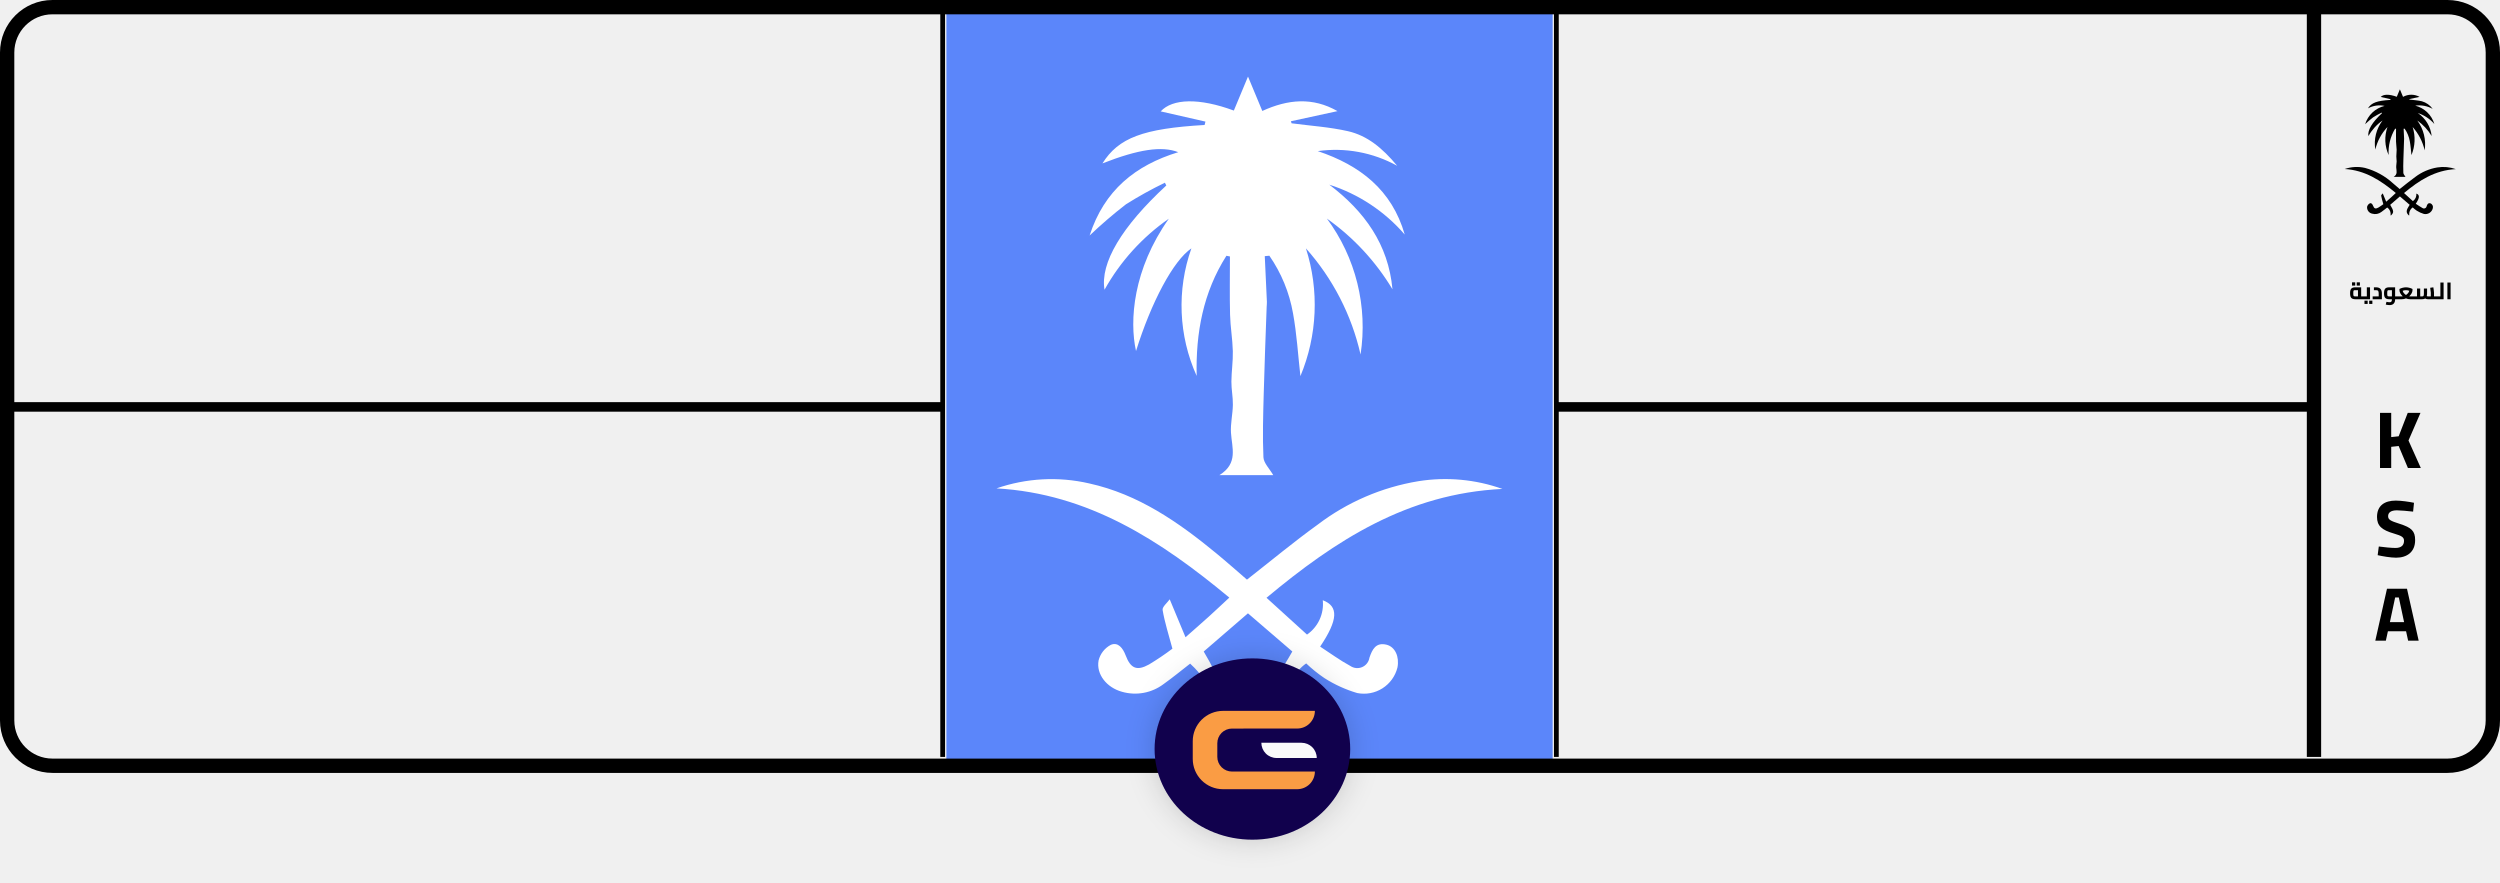
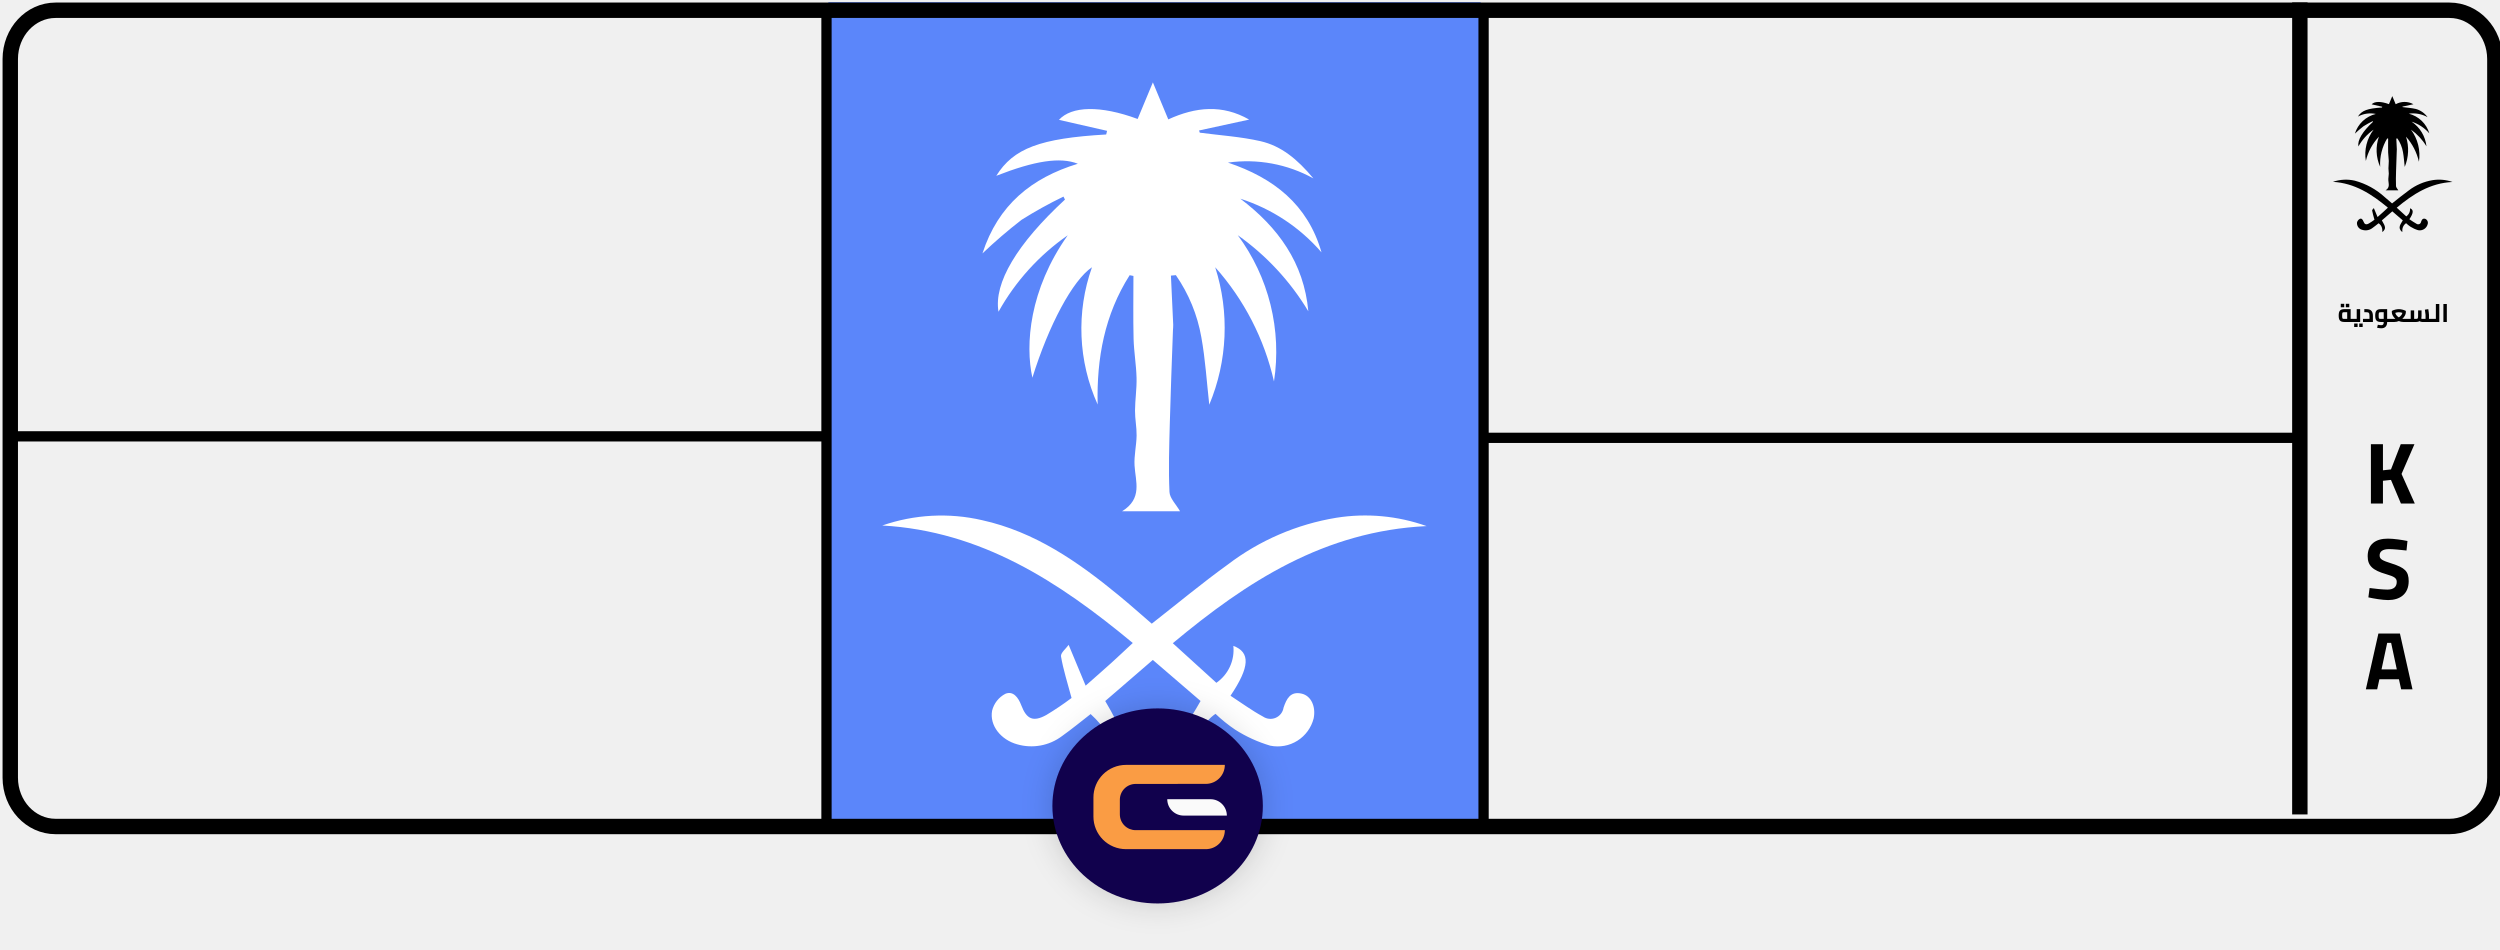
- <svg xmlns="http://www.w3.org/2000/svg" width="524" height="185" viewBox="0 0 524 185" fill="none">
-   <path d="M198.361 0.416H325.436V160.975H198.361V0.416Z" fill="#5B86FA" />
-   <path d="M513 1.5H11C5.753 1.5 1.5 5.753 1.5 11V151C1.5 156.247 5.753 160.5 11 160.5H513C518.247 160.5 522.5 156.247 522.5 151V11C522.5 5.753 518.247 1.5 513 1.5Z" stroke="black" stroke-width="3" />
-   <path d="M485.01 0.477V158.651" stroke="black" stroke-width="3" />
-   <path d="M252.621 146.621C252.706 142.747 252.311 141.778 249.455 139.097C247.619 140.518 245.801 142.023 243.876 143.39C242.645 144.316 241.216 144.943 239.7 145.221C238.185 145.498 236.626 145.419 235.147 144.99C231.996 144.122 229.723 141.348 230.264 138.427C230.437 137.732 230.755 137.081 231.197 136.517C231.639 135.954 232.196 135.49 232.83 135.157C234.35 134.509 235.365 135.857 235.942 137.379C236.982 140.122 238.284 140.679 240.822 139.279C242.517 138.26 244.158 137.153 245.738 135.963C244.932 132.938 244.115 130.434 243.685 127.863C243.573 127.197 244.674 126.327 245.173 125.617L248.483 133.565C250.536 131.75 251.993 130.486 253.422 129.192C254.794 127.952 256.137 126.675 257.665 125.256C243.253 113.288 228.151 103.456 208.865 102.365C215.116 100.197 221.853 99.836 228.3 101.325C238.579 103.595 246.954 109.41 254.9 115.948C257.133 117.784 259.292 119.711 261.362 121.491C266.362 117.581 271.144 113.598 276.179 109.969C282.374 105.25 289.63 102.122 297.314 100.857C303.221 99.916 309.27 100.474 314.905 102.48C295.005 103.447 279.897 113.255 265.46 125.295L273.949 133.009C275.095 132.216 276.007 131.129 276.589 129.862C277.17 128.595 277.4 127.195 277.254 125.809C280.595 127.061 280.485 129.909 276.701 135.529C278.801 136.891 280.828 138.394 283.028 139.581C283.388 139.828 283.804 139.98 284.238 140.022C284.673 140.065 285.11 139.996 285.511 139.823C285.912 139.65 286.262 139.378 286.528 139.032C286.795 138.687 286.97 138.279 287.036 137.848C287.625 136.114 288.376 134.594 290.6 135.125C292.421 135.565 293.36 137.66 292.9 139.94C292.444 141.739 291.315 143.295 289.745 144.285C288.175 145.275 286.285 145.624 284.465 145.26C282.049 144.547 279.746 143.498 277.622 142.144C276.256 141.225 274.971 140.192 273.78 139.055C272.573 139.873 271.626 141.019 271.049 142.358C270.472 143.696 270.291 145.172 270.526 146.611H270.026C265.98 142.957 269.136 139.792 270.871 136.552L261.571 128.552L252.298 136.558C255.803 142.481 255.898 143.842 253.126 146.612L252.621 146.621Z" fill="white" />
-   <path d="M257.056 53.609C252.187 61.274 250.606 69.78 250.823 78.799C247.017 70.363 246.62 60.781 249.716 52.059C245.941 54.6 241.293 63.347 238.109 73.578C236.693 67.178 237.489 56.431 244.99 45.838C239.422 49.712 234.811 54.804 231.508 60.728C230.557 55.128 235.117 47.503 244.456 38.877L244.162 38.297C241.361 39.651 238.638 41.16 236.006 42.817C233.354 44.868 230.809 47.054 228.381 49.366C231.451 39.888 237.97 34.644 246.963 31.896C243.524 30.548 238.595 31.302 231.075 34.247C234.427 28.887 239.598 26.94 252.486 26.196L252.66 25.486L243.281 23.347C245.729 20.668 251.301 20.469 258.612 23.175L261.581 16.046L264.581 23.257C269.94 20.807 275.119 20.313 280.338 23.293L270.575 25.415L270.718 25.844C274.668 26.371 278.685 26.619 282.551 27.501C286.551 28.42 289.703 30.969 292.851 34.754C287.782 31.949 281.938 30.867 276.201 31.672C285.067 34.64 291.752 39.813 294.43 49.159C290.221 44.289 284.752 40.673 278.623 38.708C285.976 44.276 291.007 51.202 291.862 60.638C288.356 54.799 283.676 49.751 278.118 45.815C281.118 49.863 283.287 54.465 284.497 59.356C285.708 64.247 285.938 69.329 285.172 74.309C283.3 66.042 279.36 58.386 273.721 52.057C276.532 60.837 276.122 70.332 272.566 78.837C272.066 74.397 271.802 69.982 271.016 65.665C270.255 61.332 268.563 57.215 266.057 53.599L265.096 53.687C265.246 56.882 265.395 60.078 265.542 63.273C265.558 63.609 265.505 63.949 265.494 64.288C265.28 70.395 265.029 76.503 264.874 82.612C264.758 87.019 264.615 91.436 264.814 95.834C264.87 97.064 266.097 98.241 266.875 99.594H255.575C259.593 97.114 258.199 93.832 258.011 90.694C257.896 88.757 258.38 86.794 258.411 84.838C258.437 83.226 258.09 81.61 258.101 79.997C258.115 77.862 258.456 75.723 258.401 73.597C258.337 71.048 257.886 68.508 257.821 65.959C257.721 61.893 257.793 57.823 257.793 53.754L257.056 53.609Z" fill="white" />
-   <path d="M501.055 45.143C501.108 44.83 501.07 44.507 500.946 44.215C500.822 43.922 500.617 43.671 500.355 43.491C499.955 43.801 499.555 44.134 499.131 44.433C498.861 44.637 498.547 44.775 498.214 44.836C497.881 44.898 497.539 44.88 497.214 44.785C496.889 44.72 496.599 44.537 496.401 44.271C496.203 44.005 496.11 43.674 496.142 43.344C496.18 43.191 496.25 43.048 496.347 42.924C496.444 42.8 496.567 42.698 496.706 42.625C497.039 42.482 497.262 42.78 497.389 43.113C497.617 43.713 497.904 43.838 498.46 43.531C498.834 43.308 499.196 43.065 499.545 42.803C499.368 42.138 499.189 41.588 499.094 41.024C499.069 40.878 499.311 40.686 499.421 40.531L500.148 42.277C500.599 41.877 500.923 41.601 501.233 41.316C501.543 41.031 501.833 40.763 502.163 40.451C498.997 37.816 495.681 35.664 491.447 35.424C492.82 34.948 494.299 34.869 495.715 35.196C497.891 35.783 499.895 36.884 501.557 38.407C502.048 38.807 502.521 39.233 502.976 39.625C504.076 38.766 505.124 37.891 506.23 37.094C507.593 36.057 509.189 35.37 510.879 35.094C512.176 34.887 513.504 35.01 514.742 35.45C510.372 35.662 507.054 37.816 503.883 40.46L505.743 42.154C505.995 41.98 506.195 41.742 506.323 41.463C506.451 41.185 506.501 40.877 506.468 40.573C507.201 40.847 507.178 41.473 506.347 42.707C506.812 43.007 507.254 43.336 507.742 43.597C507.821 43.651 507.913 43.685 508.008 43.694C508.104 43.703 508.2 43.688 508.288 43.65C508.376 43.612 508.453 43.552 508.511 43.476C508.569 43.4 508.608 43.311 508.622 43.216C508.752 42.835 508.916 42.5 509.405 42.616C509.61 42.692 509.777 42.845 509.871 43.042C509.965 43.24 509.979 43.466 509.91 43.673C509.81 44.07 509.561 44.413 509.214 44.63C508.868 44.848 508.451 44.924 508.05 44.842C507.52 44.685 507.016 44.454 506.55 44.157C506.25 43.955 505.967 43.728 505.705 43.478C505.44 43.658 505.232 43.91 505.105 44.204C504.979 44.498 504.939 44.822 504.991 45.138H504.878C503.99 44.338 504.678 43.638 505.064 42.928L503.023 41.171L500.987 42.93C501.762 44.23 501.779 44.53 501.168 45.138L501.055 45.143Z" fill="black" />
-   <path d="M502.026 26.963C501.02 28.626 500.543 30.555 500.658 32.495C499.822 30.642 499.735 28.538 500.415 26.622C499.161 27.944 498.281 29.575 497.866 31.349C497.691 30.285 497.735 29.195 497.994 28.148C498.254 27.101 498.725 26.118 499.377 25.259C498.154 26.11 497.142 27.228 496.416 28.529C496.207 27.299 497.21 25.629 499.26 23.729L499.195 23.602C498.58 23.899 497.982 24.231 497.404 24.595C496.821 25.046 496.262 25.525 495.729 26.033C496.02 25.096 496.549 24.25 497.264 23.577C497.979 22.905 498.856 22.429 499.809 22.196C498.621 21.947 497.384 22.13 496.319 22.712C497.055 21.534 498.193 21.112 501.019 20.944L501.058 20.789L498.998 20.324C499.536 19.735 500.76 19.692 502.365 20.287L503.017 18.722L503.677 20.303C504.206 20.009 504.802 19.855 505.408 19.855C506.013 19.855 506.609 20.009 507.138 20.303L504.993 20.768L505.024 20.863C505.892 20.979 506.774 21.032 507.624 21.227C508.536 21.488 509.334 22.049 509.887 22.82C508.774 22.204 507.49 21.966 506.23 22.143C507.175 22.382 508.041 22.862 508.745 23.537C509.448 24.212 509.963 25.058 510.241 25.992C509.317 24.921 508.116 24.125 506.77 23.692C507.576 24.234 508.254 24.946 508.757 25.778C509.259 26.61 509.573 27.542 509.677 28.508C508.907 27.226 507.879 26.118 506.658 25.254C507.317 26.143 507.794 27.154 508.06 28.228C508.326 29.302 508.376 30.418 508.208 31.512C507.797 29.696 506.932 28.014 505.693 26.624C506.311 28.555 506.221 30.643 505.439 32.513C505.329 31.538 505.272 30.568 505.098 29.62C504.932 28.669 504.562 27.765 504.013 26.97L503.802 26.99C503.835 27.691 503.869 28.393 503.902 29.096C503.902 29.17 503.894 29.251 503.891 29.319C503.844 30.661 503.791 32.002 503.753 33.348C503.728 34.317 503.696 35.287 503.741 36.248C503.753 36.518 504.023 36.776 504.194 37.074H501.714C502.596 36.529 502.291 35.809 502.249 35.12C502.224 34.694 502.33 34.263 502.337 33.834C502.337 33.481 502.267 33.124 502.269 32.771C502.269 32.306 502.346 31.832 502.336 31.364C502.322 30.805 502.223 30.247 502.209 29.686C502.186 28.793 502.209 27.899 502.209 27.005L502.026 26.963Z" fill="black" />
-   <path d="M493.653 59.176V59.856H492.983V59.176H493.653ZM494.638 59.176V59.856H493.968V59.176H494.638ZM495.493 62.121C495.573 62.121 495.593 62.236 495.593 62.421C495.593 62.606 495.573 62.721 495.493 62.721H493.693C492.818 62.721 492.578 62.331 492.578 61.471C492.578 60.611 492.818 60.221 493.693 60.221H494.903V62.121H495.493ZM493.693 62.121H494.233V60.821H493.693C493.298 60.821 493.248 60.846 493.248 61.471C493.248 62.096 493.298 62.121 493.693 62.121ZM496.758 60.221V62.721H495.493C495.413 62.721 495.393 62.606 495.393 62.421C495.393 62.236 495.413 62.121 495.493 62.121H496.088V60.221H496.758ZM495.593 63.701V63.021H496.263V63.701H495.593ZM496.578 63.021H497.248V63.701H496.578V63.021ZM497.974 60.221C498.774 60.221 499.244 60.556 499.244 61.561V62.721H497.309V62.121H498.574V61.561C498.574 60.946 498.449 60.821 497.974 60.821H497.569V60.221H497.974ZM502.612 62.121C502.692 62.121 502.712 62.236 502.712 62.421C502.712 62.606 502.692 62.721 502.612 62.721H502.017V62.751C502.017 63.476 501.637 63.951 500.877 63.951C500.637 63.951 500.327 63.906 500.057 63.846L500.202 63.261C500.472 63.321 500.702 63.351 500.877 63.351C501.207 63.351 501.347 63.201 501.347 62.751V62.721H500.807C499.932 62.721 499.692 62.331 499.692 61.471C499.692 60.611 499.932 60.221 500.807 60.221H502.017V62.121H502.612ZM500.807 62.121H501.347V60.821H500.807C500.412 60.821 500.362 60.846 500.362 61.471C500.362 62.096 500.412 62.121 500.807 62.121ZM505.942 62.121C506.022 62.121 506.042 62.236 506.042 62.421C506.042 62.606 506.022 62.721 505.942 62.721H505.152C504.842 62.721 504.552 62.656 504.292 62.541C504.032 62.656 503.742 62.721 503.432 62.721H502.612C502.532 62.721 502.512 62.606 502.512 62.421C502.512 62.236 502.532 62.121 502.612 62.121H503.432C503.492 62.121 503.552 62.116 503.612 62.106C503.182 61.716 502.927 61.221 502.927 60.861V60.566C503.357 60.341 503.887 60.221 504.292 60.221C504.697 60.221 505.227 60.341 505.657 60.566V60.861C505.657 61.221 505.402 61.716 504.972 62.106C505.032 62.116 505.092 62.121 505.152 62.121H505.942ZM503.602 60.941C503.647 61.251 503.932 61.596 504.292 61.831C504.652 61.596 504.937 61.251 504.982 60.941C504.747 60.861 504.507 60.821 504.292 60.821C504.077 60.821 503.837 60.861 503.602 60.941ZM510.762 62.121C510.842 62.121 510.862 62.236 510.862 62.421C510.862 62.606 510.842 62.721 510.762 62.721H508.852C508.667 62.721 508.487 62.666 508.322 62.561C508.162 62.671 507.952 62.721 507.682 62.721H505.942C505.862 62.721 505.842 62.606 505.842 62.421C505.842 62.236 505.862 62.121 505.942 62.121H506.607V60.471H507.277V62.121H507.682C507.982 62.121 508.047 62.041 508.047 61.471V60.471H508.717V61.471C508.717 61.691 508.697 61.876 508.657 62.036C508.742 62.106 508.792 62.121 508.852 62.121H509.497V61.336C509.497 61.206 509.442 60.761 509.367 60.321L510.027 60.221C510.087 60.581 510.167 61.136 510.167 61.336V62.121H510.762ZM511.507 59.221H512.177V62.721H510.762C510.682 62.721 510.662 62.606 510.662 62.421C510.662 62.236 510.682 62.121 510.762 62.121H511.507V59.221ZM512.974 62.721V59.221H513.644V62.721H512.974Z" fill="black" />
-   <path d="M498.851 98.092V86.532H501.197V91.615L502.761 91.445L504.665 86.532H507.334L504.818 92.329L507.402 98.092H504.699L502.761 93.485L501.197 93.655V98.092H498.851Z" fill="black" />
-   <path d="M502.217 116.892C501.061 116.892 499.344 116.586 498.358 116.365L498.596 114.546C499.582 114.682 501.197 114.852 502.081 114.852C503.339 114.852 503.883 114.257 503.883 113.356C503.883 112.642 503.475 112.319 501.809 111.843C499.208 111.095 498.222 110.211 498.222 108.358C498.222 105.961 499.82 104.924 502.166 104.924C503.288 104.924 505.005 105.179 505.974 105.383L505.787 107.236C504.75 107.117 503.118 106.964 502.404 106.964C501.146 106.964 500.551 107.423 500.551 108.188C500.551 108.919 501.01 109.174 502.948 109.786C505.447 110.585 506.212 111.282 506.212 113.203C506.212 115.719 504.495 116.892 502.217 116.892Z" fill="black" />
-   <path d="M497.865 134.285L500.313 123.405H504.505L506.953 134.285H504.745L504.313 132.317H500.505L500.073 134.285H497.865ZM500.921 130.397H503.897L502.793 125.229H502.025L500.921 130.397Z" fill="black" />
-   <path d="M485.01 85.288H326.211" stroke="black" stroke-width="2" />
-   <path d="M197.536 85.288H2.325" stroke="black" stroke-width="2" />
-   <path d="M326.211 2.74V158.65" stroke="black" />
-   <path d="M197.586 2.74V158.65" stroke="black" />
-   <g filter="url(#filter0_d_4777_11154)">
-     <path d="M262.503 175.998C273.825 175.998 283.003 167.491 283.003 156.998C283.003 146.505 273.825 137.998 262.503 137.998C251.181 137.998 242.003 146.505 242.003 156.998C242.003 167.491 251.181 175.998 262.503 175.998Z" fill="#11014D" />
+ <svg xmlns="http://www.w3.org/2000/svg" width="487" height="185" viewBox="0 0 487 185" fill="none">
+   <g clip-path="url(#clip0_3080_21688)">
+     <path d="M161.361 0.418H288.436V160.977H161.361V0.418Z" fill="#5B86FA" />
+     <path d="M477.175 2H10.825C5.951 2 2 6.253 2 11.5V151.5C2 156.747 5.951 161 10.825 161H477.175C482.049 161 486 156.747 486 151.5V11.5C486 6.253 482.049 2 477.175 2Z" stroke="black" stroke-width="3" />
+     <path d="M448.01 0.477V158.651" stroke="black" stroke-width="3" />
+     <path d="M215.621 146.623C215.706 142.749 215.311 141.78 212.455 139.099C210.619 140.52 208.801 142.025 206.876 143.392C205.645 144.318 204.216 144.945 202.7 145.223C201.185 145.5 199.626 145.421 198.147 144.992C194.996 144.124 192.723 141.35 193.264 138.429C193.437 137.734 193.755 137.083 194.197 136.519C194.639 135.956 195.196 135.492 195.83 135.159C197.35 134.511 198.365 135.859 198.942 137.381C199.982 140.124 201.284 140.681 203.822 139.281C205.517 138.262 207.158 137.155 208.738 135.965C207.932 132.94 207.115 130.436 206.685 127.865C206.573 127.199 207.674 126.329 208.173 125.619L211.483 133.567C213.536 131.752 214.993 130.488 216.422 129.194C217.794 127.954 219.137 126.677 220.665 125.258C206.253 113.29 191.151 103.458 171.865 102.367C178.116 100.199 184.853 99.838 191.3 101.327C201.579 103.597 209.954 109.412 217.9 115.95C220.133 117.786 222.292 119.713 224.362 121.493C229.362 117.583 234.144 113.6 239.179 109.971C245.374 105.252 252.63 102.124 260.314 100.859C266.221 99.918 272.27 100.476 277.905 102.482C258.005 103.449 242.897 113.257 228.46 125.297L236.949 133.011C238.095 132.218 239.007 131.131 239.589 129.864C240.17 128.597 240.4 127.197 240.254 125.811C243.595 127.063 243.485 129.911 239.701 135.531C241.801 136.893 243.828 138.396 246.028 139.583C246.388 139.83 246.804 139.982 247.238 140.024C247.673 140.067 248.11 139.998 248.511 139.825C248.912 139.652 249.262 139.38 249.528 139.034C249.795 138.689 249.97 138.281 250.036 137.85C250.625 136.116 251.376 134.596 253.6 135.127C255.421 135.567 256.36 137.662 255.9 139.942C255.444 141.741 254.315 143.297 252.745 144.287C251.175 145.277 249.285 145.626 247.465 145.262C245.049 144.549 242.746 143.5 240.622 142.146C239.256 141.227 237.971 140.194 236.78 139.057C235.573 139.875 234.626 141.021 234.049 142.36C233.472 143.698 233.291 145.174 233.526 146.613H233.026C228.98 142.959 232.136 139.794 233.871 136.554L224.571 128.554L215.298 136.56C218.803 142.483 218.898 143.844 216.126 146.614L215.621 146.623Z" fill="white" />
+     <path d="M220.056 53.61C215.187 61.275 213.606 69.781 213.823 78.8C210.017 70.364 209.62 60.782 212.716 52.06C208.941 54.601 204.293 63.348 201.109 73.579C199.693 67.179 200.489 56.432 207.99 45.839C202.422 49.712 197.811 54.805 194.508 60.729C193.557 55.129 198.117 47.504 207.456 38.878L207.162 38.298C204.361 39.651 201.638 41.161 199.006 42.818C196.354 44.869 193.809 47.055 191.381 49.367C194.451 39.889 200.97 34.645 209.963 31.897C206.524 30.549 201.595 31.303 194.075 34.248C197.427 28.888 202.598 26.941 215.486 26.197L215.66 25.487L206.281 23.348C208.729 20.669 214.301 20.47 221.612 23.176L224.581 16.047L227.581 23.258C232.94 20.808 238.119 20.314 243.338 23.294L233.575 25.416L233.718 25.845C237.668 26.372 241.685 26.62 245.551 27.502C249.551 28.421 252.703 30.97 255.851 34.755C250.782 31.95 244.938 30.868 239.201 31.673C248.067 34.641 254.752 39.814 257.43 49.16C253.221 44.29 247.752 40.674 241.623 38.709C248.976 44.277 254.007 51.203 254.862 60.639C251.356 54.8 246.676 49.752 241.118 45.816C244.118 49.864 246.287 54.466 247.497 59.357C248.708 64.248 248.938 69.33 248.172 74.31C246.3 66.043 242.36 58.386 236.721 52.058C239.532 60.838 239.122 70.332 235.566 78.838C235.066 74.398 234.802 69.983 234.016 65.666C233.255 61.333 231.563 57.216 229.057 53.6L228.096 53.688C228.246 56.883 228.395 60.079 228.542 63.274C228.558 63.61 228.505 63.95 228.494 64.289C228.28 70.396 228.029 76.504 227.874 82.613C227.758 87.02 227.615 91.437 227.814 95.835C227.87 97.065 229.097 98.242 229.875 99.595H218.575C222.593 97.115 221.199 93.833 221.011 90.695C220.896 88.758 221.38 86.795 221.411 84.839C221.437 83.227 221.09 81.611 221.101 79.998C221.115 77.863 221.456 75.724 221.401 73.598C221.337 71.049 220.886 68.509 220.821 65.96C220.721 61.894 220.793 57.824 220.793 53.755L220.056 53.61Z" fill="white" />
+     <path d="M464.055 45.143C464.108 44.83 464.07 44.507 463.946 44.215C463.822 43.922 463.617 43.671 463.355 43.491C462.955 43.801 462.555 44.134 462.131 44.433C461.861 44.637 461.547 44.775 461.214 44.836C460.881 44.897 460.539 44.88 460.214 44.785C459.889 44.72 459.599 44.537 459.401 44.271C459.203 44.005 459.11 43.674 459.142 43.344C459.18 43.191 459.25 43.048 459.347 42.924C459.444 42.8 459.567 42.698 459.706 42.625C460.039 42.482 460.262 42.78 460.389 43.113C460.617 43.713 460.904 43.838 461.46 43.531C461.834 43.307 462.196 43.065 462.545 42.803C462.368 42.138 462.189 41.588 462.094 41.024C462.069 40.878 462.311 40.686 462.421 40.531L463.148 42.277C463.599 41.877 463.923 41.601 464.233 41.316C464.543 41.031 464.833 40.763 465.163 40.451C461.997 37.816 458.681 35.664 454.447 35.424C455.82 34.948 457.299 34.869 458.715 35.196C460.891 35.783 462.895 36.884 464.557 38.407C465.048 38.807 465.521 39.233 465.976 39.625C467.076 38.766 468.124 37.891 469.23 37.094C470.593 36.057 472.189 35.37 473.879 35.094C475.176 34.887 476.504 35.01 477.742 35.45C473.372 35.662 470.054 37.816 466.883 40.46L468.743 42.154C468.995 41.98 469.195 41.741 469.323 41.463C469.451 41.185 469.501 40.877 469.468 40.573C470.201 40.847 470.178 41.473 469.347 42.707C469.812 43.007 470.254 43.336 470.742 43.597C470.821 43.651 470.913 43.685 471.008 43.694C471.104 43.703 471.2 43.688 471.288 43.65C471.376 43.612 471.453 43.552 471.511 43.476C471.569 43.4 471.608 43.311 471.622 43.216C471.752 42.835 471.916 42.5 472.405 42.616C472.61 42.692 472.777 42.845 472.871 43.042C472.965 43.239 472.979 43.466 472.91 43.673C472.81 44.07 472.561 44.413 472.214 44.63C471.868 44.848 471.451 44.924 471.05 44.842C470.52 44.685 470.016 44.454 469.55 44.157C469.25 43.955 468.967 43.728 468.705 43.478C468.44 43.658 468.232 43.909 468.105 44.204C467.979 44.498 467.939 44.822 467.991 45.138H467.878C466.99 44.338 467.678 43.638 468.064 42.928L466.023 41.171L463.987 42.93C464.762 44.23 464.779 44.53 464.168 45.138L464.055 45.143Z" fill="black" />
+     <path d="M465.026 26.964C464.02 28.626 463.543 30.556 463.658 32.496C462.822 30.643 462.735 28.538 463.415 26.623C462.161 27.944 461.281 29.576 460.866 31.35C460.691 30.285 460.734 29.196 460.993 28.149C461.253 27.102 461.725 26.119 462.377 25.26C461.154 26.111 460.141 27.229 459.415 28.53C459.206 27.3 460.21 25.63 462.26 23.73L462.195 23.603C461.58 23.9 460.982 24.232 460.404 24.596C459.821 25.046 459.262 25.526 458.729 26.034C459.02 25.096 459.549 24.25 460.264 23.578C460.979 22.906 461.856 22.43 462.809 22.197C461.621 21.948 460.384 22.131 459.319 22.713C460.055 21.535 461.193 21.113 464.019 20.945L464.058 20.79L461.997 20.325C462.535 19.736 463.76 19.693 465.365 20.288L466.017 18.723L466.677 20.304C467.206 20.01 467.802 19.856 468.408 19.856C469.013 19.856 469.609 20.01 470.138 20.304L467.993 20.769L468.023 20.864C468.891 20.98 469.774 21.033 470.624 21.228C471.536 21.488 472.334 22.05 472.887 22.821C471.774 22.205 470.49 21.967 469.23 22.144C470.175 22.383 471.041 22.863 471.745 23.538C472.448 24.213 472.963 25.059 473.241 25.993C472.317 24.922 471.116 24.126 469.77 23.693C470.576 24.235 471.254 24.947 471.757 25.779C472.259 26.611 472.573 27.543 472.677 28.509C471.907 27.227 470.879 26.119 469.658 25.255C470.317 26.144 470.794 27.154 471.06 28.229C471.326 29.303 471.376 30.419 471.208 31.513C470.797 29.697 469.932 28.015 468.693 26.625C469.311 28.555 469.221 30.643 468.439 32.514C468.329 31.539 468.272 30.569 468.098 29.621C467.932 28.669 467.562 27.765 467.013 26.971L466.802 26.991C466.835 27.692 466.869 28.394 466.902 29.097C466.902 29.171 466.894 29.252 466.891 29.32C466.844 30.662 466.791 32.003 466.753 33.349C466.728 34.318 466.696 35.288 466.741 36.249C466.753 36.519 467.023 36.777 467.194 37.075H464.714C465.596 36.53 465.291 35.81 465.249 35.121C465.224 34.695 465.33 34.264 465.337 33.835C465.337 33.482 465.267 33.125 465.269 32.772C465.269 32.307 465.346 31.833 465.336 31.365C465.322 30.806 465.223 30.248 465.209 29.687C465.186 28.794 465.209 27.9 465.209 27.006L465.026 26.964Z" fill="black" />
+     <path d="M456.653 59.176V59.856H455.983V59.176H456.653ZM457.638 59.176V59.856H456.968V59.176H457.638ZM458.493 62.121C458.573 62.121 458.593 62.236 458.593 62.421C458.593 62.606 458.573 62.721 458.493 62.721H456.693C455.818 62.721 455.578 62.331 455.578 61.471C455.578 60.611 455.818 60.221 456.693 60.221H457.903V62.121H458.493ZM456.693 62.121H457.233V60.821H456.693C456.298 60.821 456.248 60.846 456.248 61.471C456.248 62.096 456.298 62.121 456.693 62.121ZM459.758 60.221V62.721H458.493C458.413 62.721 458.393 62.606 458.393 62.421C458.393 62.236 458.413 62.121 458.493 62.121H459.088V60.221H459.758ZM458.593 63.701V63.021H459.263V63.701H458.593ZM459.578 63.021H460.248V63.701H459.578V63.021ZM460.974 60.221C461.774 60.221 462.244 60.556 462.244 61.561V62.721H460.309V62.121H461.574V61.561C461.574 60.946 461.449 60.821 460.974 60.821H460.569V60.221H460.974ZM465.612 62.121C465.692 62.121 465.712 62.236 465.712 62.421C465.712 62.606 465.692 62.721 465.612 62.721H465.017V62.751C465.017 63.476 464.637 63.951 463.877 63.951C463.637 63.951 463.327 63.906 463.057 63.846L463.202 63.261C463.472 63.321 463.702 63.351 463.877 63.351C464.207 63.351 464.347 63.201 464.347 62.751V62.721H463.807C462.932 62.721 462.692 62.331 462.692 61.471C462.692 60.611 462.932 60.221 463.807 60.221H465.017V62.121H465.612ZM463.807 62.121H464.347V60.821H463.807C463.412 60.821 463.362 60.846 463.362 61.471C463.362 62.096 463.412 62.121 463.807 62.121ZM468.942 62.121C469.022 62.121 469.042 62.236 469.042 62.421C469.042 62.606 469.022 62.721 468.942 62.721H468.152C467.842 62.721 467.552 62.656 467.292 62.541C467.032 62.656 466.742 62.721 466.432 62.721H465.612C465.532 62.721 465.512 62.606 465.512 62.421C465.512 62.236 465.532 62.121 465.612 62.121H466.432C466.492 62.121 466.552 62.116 466.612 62.106C466.182 61.716 465.927 61.221 465.927 60.861V60.566C466.357 60.341 466.887 60.221 467.292 60.221C467.697 60.221 468.227 60.341 468.657 60.566V60.861C468.657 61.221 468.402 61.716 467.972 62.106C468.032 62.116 468.092 62.121 468.152 62.121H468.942ZM466.602 60.941C466.647 61.251 466.932 61.596 467.292 61.831C467.652 61.596 467.937 61.251 467.982 60.941C467.747 60.861 467.507 60.821 467.292 60.821C467.077 60.821 466.837 60.861 466.602 60.941ZM473.762 62.121C473.842 62.121 473.862 62.236 473.862 62.421C473.862 62.606 473.842 62.721 473.762 62.721H471.852C471.667 62.721 471.487 62.666 471.322 62.561C471.162 62.671 470.952 62.721 470.682 62.721H468.942C468.862 62.721 468.842 62.606 468.842 62.421C468.842 62.236 468.862 62.121 468.942 62.121H469.607V60.471H470.277V62.121H470.682C470.982 62.121 471.047 62.041 471.047 61.471V60.471H471.717V61.471C471.717 61.691 471.697 61.876 471.657 62.036C471.742 62.106 471.792 62.121 471.852 62.121H472.497V61.336C472.497 61.206 472.442 60.761 472.367 60.321L473.027 60.221C473.087 60.581 473.167 61.136 473.167 61.336V62.121H473.762ZM474.507 59.221H475.177V62.721H473.762C473.682 62.721 473.662 62.606 473.662 62.421C473.662 62.236 473.682 62.121 473.762 62.121H474.507V59.221ZM475.974 62.721V59.221H476.644V62.721H475.974Z" fill="black" />
+     <path d="M461.852 98.091V86.531H464.198V91.614L465.762 91.444L467.666 86.531H470.335L467.819 92.328L470.403 98.091H467.7L465.762 93.484L464.198 93.654V98.091H461.852Z" fill="black" />
+     <path d="M465.218 116.894C464.062 116.894 462.345 116.588 461.359 116.367L461.597 114.548C462.583 114.684 464.198 114.854 465.082 114.854C466.34 114.854 466.884 114.259 466.884 113.358C466.884 112.644 466.476 112.321 464.81 111.845C462.209 111.097 461.223 110.213 461.223 108.36C461.223 105.963 462.821 104.926 465.167 104.926C466.289 104.926 468.006 105.181 468.975 105.385L468.788 107.238C467.751 107.119 466.119 106.966 465.405 106.966C464.147 106.966 463.552 107.425 463.552 108.19C463.552 108.921 464.011 109.176 465.949 109.788C468.448 110.587 469.213 111.284 469.213 113.205C469.213 115.721 467.496 116.894 465.218 116.894Z" fill="black" />
+     <path d="M460.865 134.286L463.313 123.406H467.505L469.953 134.286H467.745L467.313 132.318H463.505L463.073 134.286H460.865ZM463.921 130.398H466.897L465.793 125.23H465.025L463.921 130.398Z" fill="black" />
+     <path d="M448.01 85.289H289.211" stroke="black" stroke-width="2" />
+     <path d="M161 85L2 85" stroke="black" stroke-width="2" />
+     <path d="M289 3L289 161" stroke="black" stroke-width="2" />
+     <path d="M161 3L161 161" stroke="black" stroke-width="2" />
+     <g filter="url(#filter0_d_3080_21688)">
+       <path d="M225.504 175.996C236.826 175.996 246.004 167.489 246.004 156.996C246.004 146.503 236.826 137.996 225.504 137.996C214.182 137.996 205.004 146.503 205.004 156.996C205.004 167.489 214.182 175.996 225.504 175.996Z" fill="#11014D" />
+     </g>
+     <path d="M213 155.347V159.075C213 160.757 213.668 162.37 214.857 163.559C216.046 164.748 217.659 165.416 219.341 165.416H234.9C235.881 165.416 236.822 165.026 237.516 164.332C238.21 163.638 238.6 162.697 238.6 161.716H221.221C220.406 161.716 219.624 161.392 219.048 160.816C218.472 160.24 218.148 159.458 218.148 158.643V155.782C218.148 155.378 218.227 154.978 218.382 154.605C218.536 154.232 218.763 153.893 219.048 153.608C219.334 153.322 219.673 153.096 220.046 152.942C220.419 152.788 220.819 152.708 221.223 152.709C224.885 152.709 230.986 152.709 234.907 152.7C235.887 152.698 236.826 152.307 237.517 151.613C238.209 150.919 238.598 149.98 238.598 149H219.341C218.508 149 217.683 149.164 216.913 149.484C216.144 149.803 215.444 150.27 214.855 150.86C214.267 151.449 213.8 152.149 213.481 152.919C213.163 153.689 212.999 154.514 213 155.347Z" fill="#FA9C44" />
+     <path d="M227.381 155.684H235.799C236.646 155.684 237.457 156.02 238.056 156.619C238.655 157.217 238.991 158.029 238.991 158.876H230.573C229.726 158.876 228.915 158.54 228.316 157.941C227.717 157.342 227.381 156.531 227.381 155.684Z" fill="#FAFAFA" />
  </g>
-   <path d="M250 155.347V159.075C250 160.757 250.668 162.37 251.857 163.559C253.046 164.748 254.659 165.416 256.341 165.416H271.9C272.881 165.416 273.822 165.026 274.516 164.332C275.21 163.638 275.6 162.697 275.6 161.716H258.221C257.406 161.716 256.624 161.392 256.048 160.816C255.472 160.24 255.148 159.458 255.148 158.643V155.782C255.148 155.378 255.227 154.978 255.382 154.605C255.536 154.232 255.763 153.893 256.048 153.608C256.334 153.322 256.673 153.096 257.046 152.942C257.419 152.788 257.819 152.708 258.223 152.709C261.885 152.709 267.986 152.709 271.907 152.7C272.887 152.698 273.826 152.307 274.517 151.613C275.209 150.919 275.598 149.98 275.598 149H256.341C255.508 149 254.683 149.164 253.913 149.484C253.144 149.803 252.444 150.27 251.855 150.86C251.267 151.449 250.8 152.149 250.481 152.919C250.163 153.689 249.999 154.514 250 155.347Z" fill="#FA9C44" />
-   <path d="M264.38 155.684H272.798C273.645 155.684 274.456 156.02 275.055 156.619C275.654 157.217 275.99 158.029 275.99 158.876H267.572C266.725 158.876 265.914 158.54 265.315 157.941C264.716 157.342 264.38 156.531 264.38 155.684Z" fill="#FAFAFA" />
  <defs>
-     <filter id="filter0_d_4777_11154" x="236.003" y="131.998" width="53" height="50" filterUnits="userSpaceOnUse" color-interpolation-filters="sRGB">
+     <filter id="filter0_d_3080_21688" x="199.004" y="131.996" width="53" height="50" filterUnits="userSpaceOnUse" color-interpolation-filters="sRGB">
      <feFlood flood-opacity="0" result="BackgroundImageFix" />
      <feColorMatrix in="SourceAlpha" type="matrix" values="0 0 0 0 0 0 0 0 0 0 0 0 0 0 0 0 0 0 127 0" result="hardAlpha" />
      <feOffset />
      <feGaussianBlur stdDeviation="3" />
      <feColorMatrix type="matrix" values="0 0 0 0 0 0 0 0 0 0 0 0 0 0 0 0 0 0 0.161 0" />
-       <feBlend mode="normal" in2="BackgroundImageFix" result="effect1_dropShadow_4777_11154" />
-       <feBlend mode="normal" in="SourceGraphic" in2="effect1_dropShadow_4777_11154" result="shape" />
+       <feBlend mode="normal" in2="BackgroundImageFix" result="effect1_dropShadow_3080_21688" />
+       <feBlend mode="normal" in="SourceGraphic" in2="effect1_dropShadow_3080_21688" result="shape" />
    </filter>
+     <clipPath id="clip0_3080_21688">
+       <rect width="487" height="185" fill="white" />
+     </clipPath>
  </defs>
</svg>
